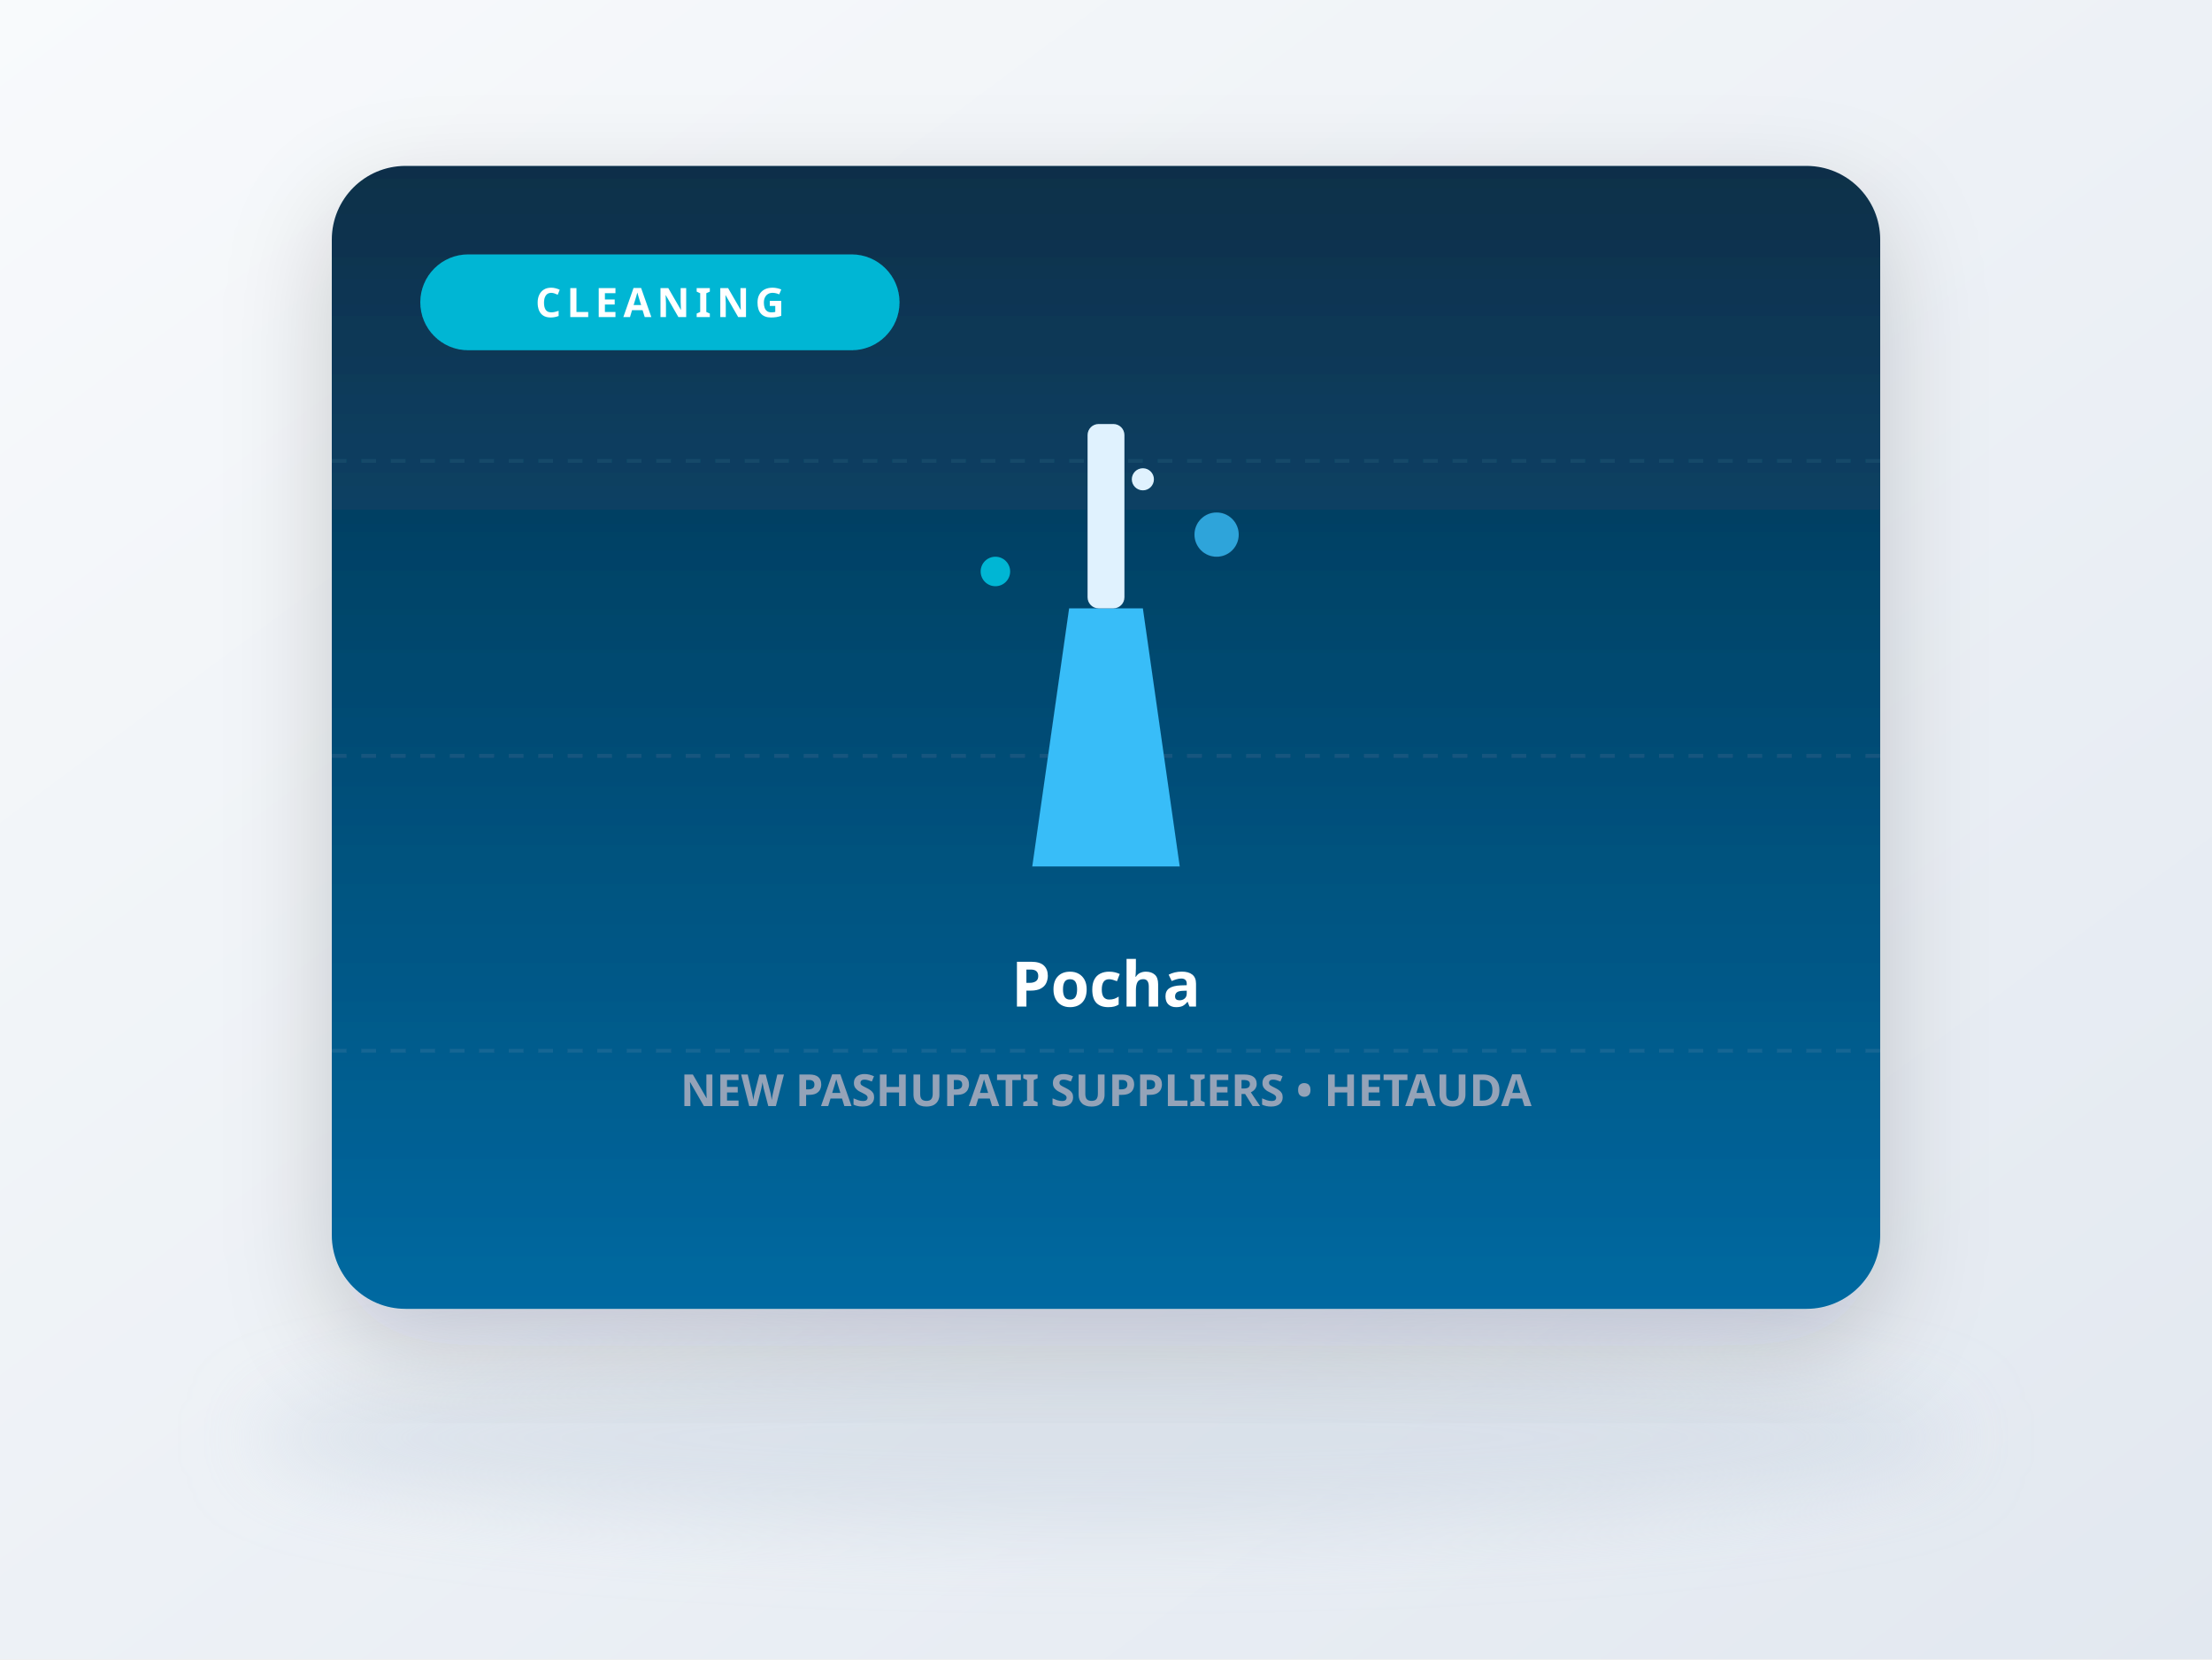
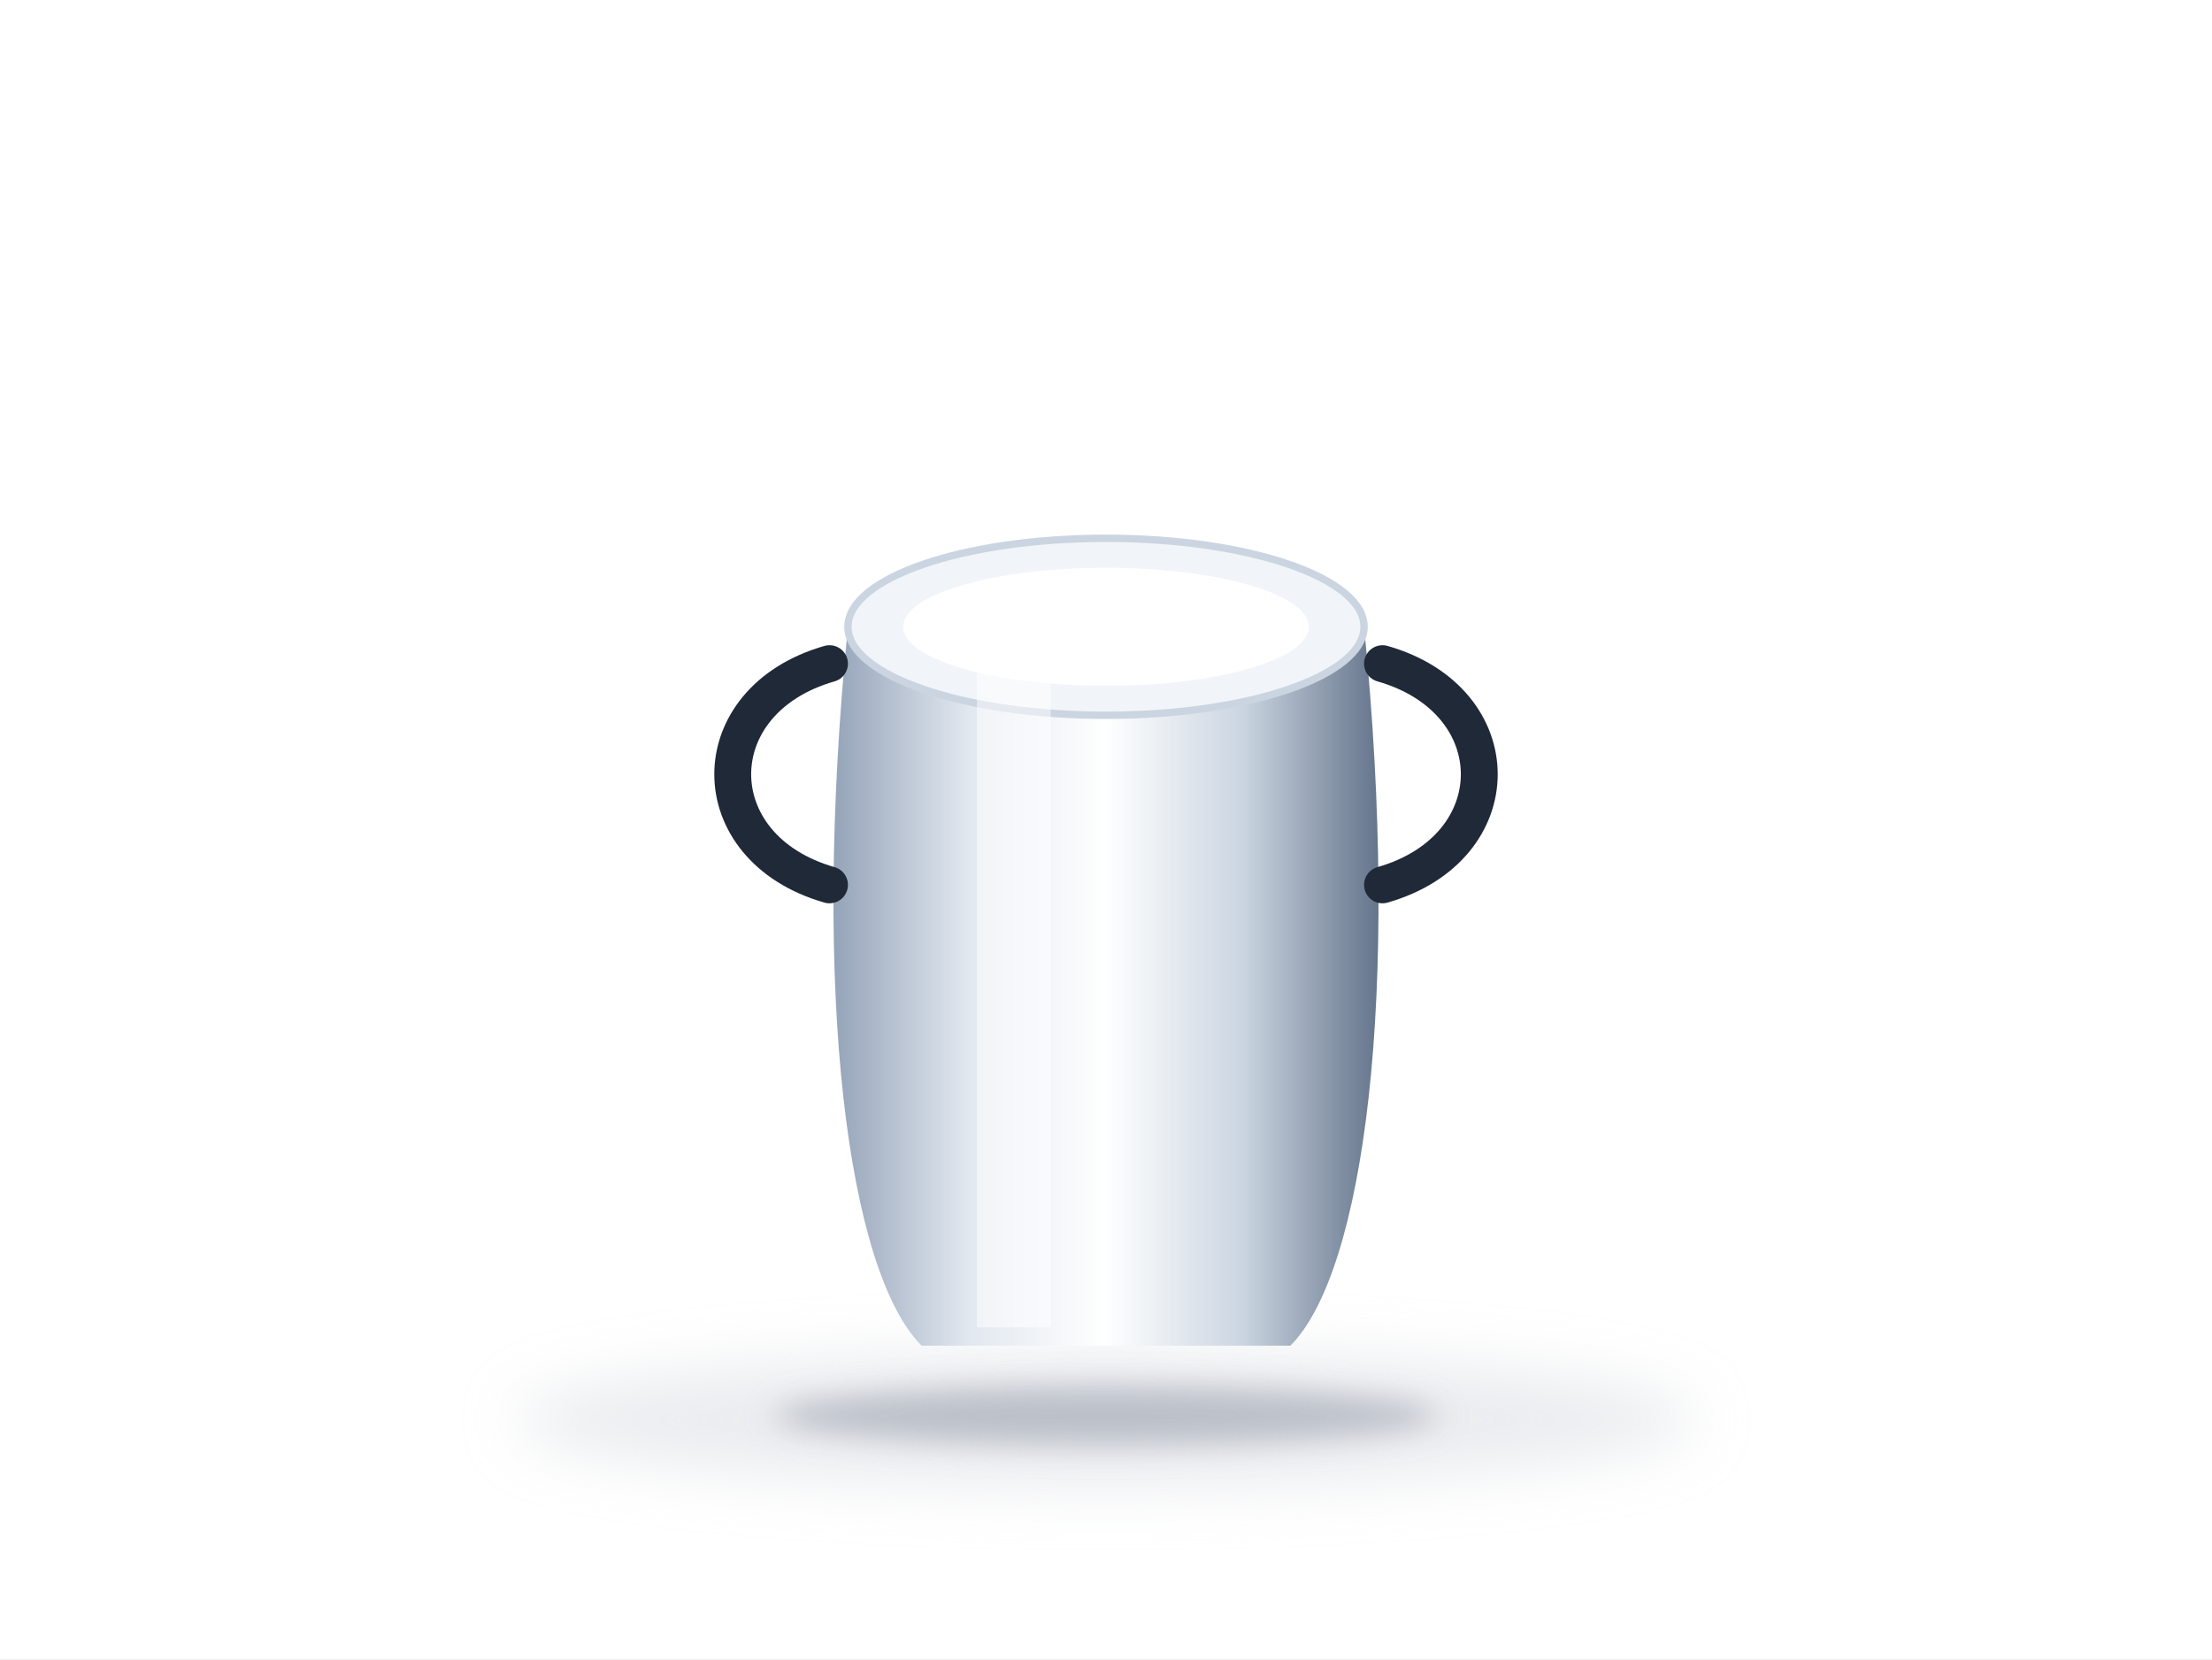
<svg xmlns="http://www.w3.org/2000/svg" viewBox="0 0 600 450" width="600" height="450">
  <defs>
-     <linearGradient id="bgGrad" x1="0%" y1="0%" x2="100%" y2="100%">
-       <stop offset="0%" stop-color="#F8FAFC" />
+     <linearGradient id="metalGrad" x1="0%" y1="0%" x2="100%" y2="0%">
+       <stop offset="0%" stop-color="#94A3B8" />
+       <stop offset="25%" stop-color="#E2E8F0" />
+       <stop offset="50%" stop-color="#FFFFFF" />
+       <stop offset="75%" stop-color="#CBD5E1" />
+       <stop offset="100%" stop-color="#64748B" />
+     </linearGradient>
+     <linearGradient id="chromeGrad" x1="0%" y1="0%" x2="0%" y2="100%">
+       <stop offset="0%" stop-color="#FFFFFF" />
+       <stop offset="35%" stop-color="#CBD5E1" />
+       <stop offset="70%" stop-color="#94A3B8" />
      <stop offset="100%" stop-color="#E2E8F0" />
    </linearGradient>
-     <linearGradient id="cardGrad" x1="0%" y1="0%" x2="0%" y2="100%">
-       <stop offset="0%" stop-color="#082F49" />
-       <stop offset="100%" stop-color="#0369A1" />
+     <linearGradient id="brassGrad" x1="0%" y1="0%" x2="100%" y2="100%">
+       <stop offset="0%" stop-color="#FDE68A" />
+       <stop offset="30%" stop-color="#F59E0B" />
+       <stop offset="70%" stop-color="#D97706" />
+       <stop offset="100%" stop-color="#B45309" />
    </linearGradient>
-     <filter id="shadow" x="-10%" y="-10%" width="120%" height="120%">
-       <feDropShadow dx="0" dy="10" stdDeviation="14" flood-color="#0F172A" flood-opacity="0.18" />
-     </filter>
+     <linearGradient id="nonstickGrad" x1="0%" y1="0%" x2="100%" y2="100%">
+       <stop offset="0%" stop-color="#262626" />
+       <stop offset="50%" stop-color="#171717" />
+       <stop offset="100%" stop-color="#0A0A0A" />
+     </linearGradient>
+     <linearGradient id="strawGrad" x1="0%" y1="0%" x2="100%" y2="0%">
+       <stop offset="0%" stop-color="#D97706" />
+       <stop offset="50%" stop-color="#FDE68A" />
+       <stop offset="100%" stop-color="#B45309" />
+     </linearGradient>
  </defs>
-   <rect width="600" height="450" fill="url(#bgGrad)" />
-   <ellipse cx="300" cy="390" rx="230" ry="24" fill="#CBD5E1" opacity="0.5" filter="blur(10px)" />
-   <g transform="translate(90, 45)" filter="url(#shadow)">
-     <rect width="420" height="310" rx="20" fill="url(#cardGrad)" />
-     <line x1="0" y1="80" x2="420" y2="80" stroke="#FFFFFF" stroke-opacity="0.06" stroke-dasharray="4,4" />
-     <line x1="0" y1="160" x2="420" y2="160" stroke="#FFFFFF" stroke-opacity="0.06" stroke-dasharray="4,4" />
-     <line x1="0" y1="240" x2="420" y2="240" stroke="#FFFFFF" stroke-opacity="0.06" stroke-dasharray="4,4" />
-     <rect x="24" y="24" width="130" height="26" rx="13" fill="#06B6D4" />
-     <text x="89" y="41" font-family="system-ui, sans-serif" font-size="11" font-weight="800" fill="#FFFFFF" text-anchor="middle" letter-spacing="1.5">CLEANING</text>
-     <g transform="translate(10, 10)">
-       <path d="M 180 180 L 220 180 L 210 110 L 190 110 Z" fill="#38BDF8" />
-       <rect x="195" y="60" width="10" height="50" rx="3" fill="#E0F2FE" />
-       <circle cx="170" cy="100" r="4" fill="#06B6D4" />
-       <circle cx="230" cy="90" r="6" fill="#38BDF8" opacity="0.8" />
-       <circle cx="210" cy="75" r="3" fill="#E0F2FE" />
-     </g>
-     <text x="210" y="228" font-family="system-ui, sans-serif" font-size="17" font-weight="800" fill="#FFFFFF" text-anchor="middle">Pocha</text>
-     <text x="210" y="255" font-family="system-ui, sans-serif" font-size="12" font-weight="600" fill="#94A3B8" text-anchor="middle">NEW PASHUPATI SUPPLIERS • HETAUDA</text>
+   <rect width="600" height="450" fill="#FFFFFF" />
+   <ellipse cx="300" cy="385" rx="160" ry="18" fill="#D1D5DB" opacity="0.45" filter="blur(8px)" />
+   <ellipse cx="300" cy="384" rx="90" ry="8" fill="#9CA3AF" opacity="0.6" filter="blur(4px)" />
+   <g id="product-artwork">
+     <path d="M 230 170 C 220 270 230 345 250 365 L 350 365 C 370 345 380 270 370 170 Z" fill="url(#metalGrad)" />
+     <ellipse cx="300" cy="170" rx="70" ry="24" fill="#F1F5F9" stroke="#CBD5E1" stroke-width="2" />
+     <ellipse cx="300" cy="170" rx="55" ry="16" fill="#FFFFFF" />
+     <rect x="265" y="180" width="20" height="180" fill="#FFFFFF" opacity="0.5" />
+     <path d="M 225 180 C 190 190 190 230 225 240" fill="none" stroke="#1F2937" stroke-width="10" stroke-linecap="round" />
+     <path d="M 375 180 C 410 190 410 230 375 240" fill="none" stroke="#1F2937" stroke-width="10" stroke-linecap="round" />
  </g>
</svg>
